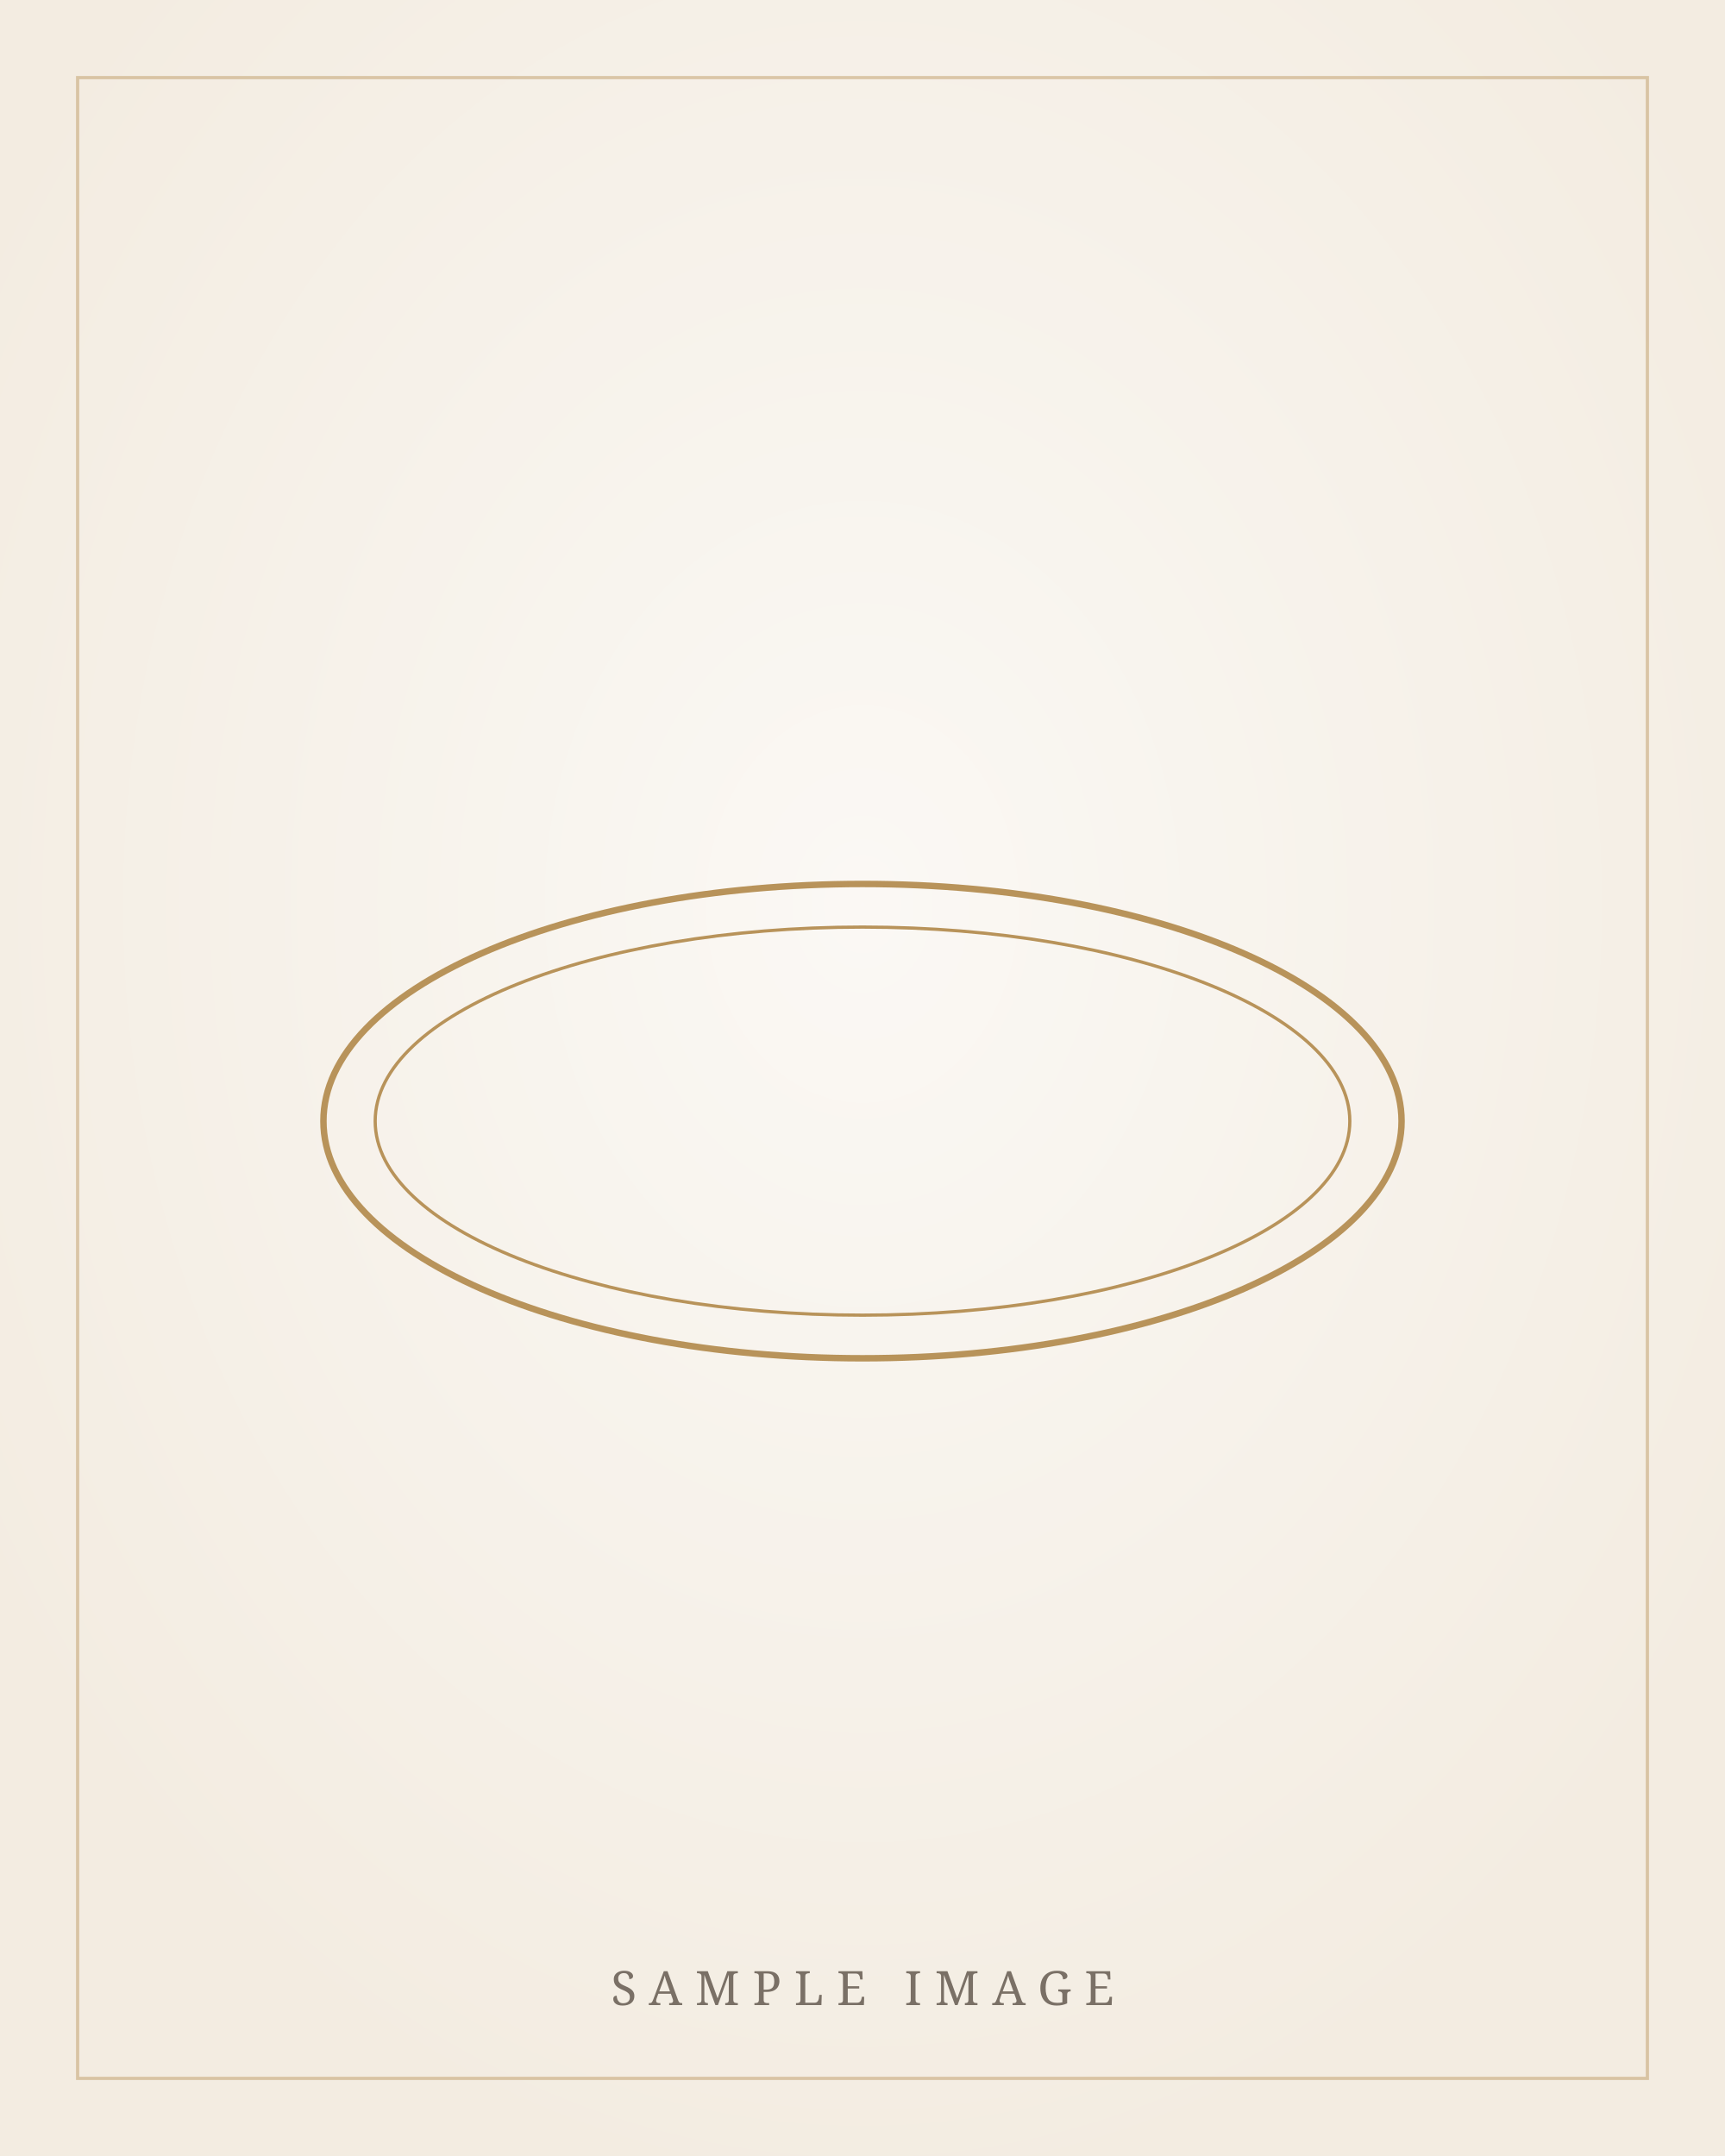
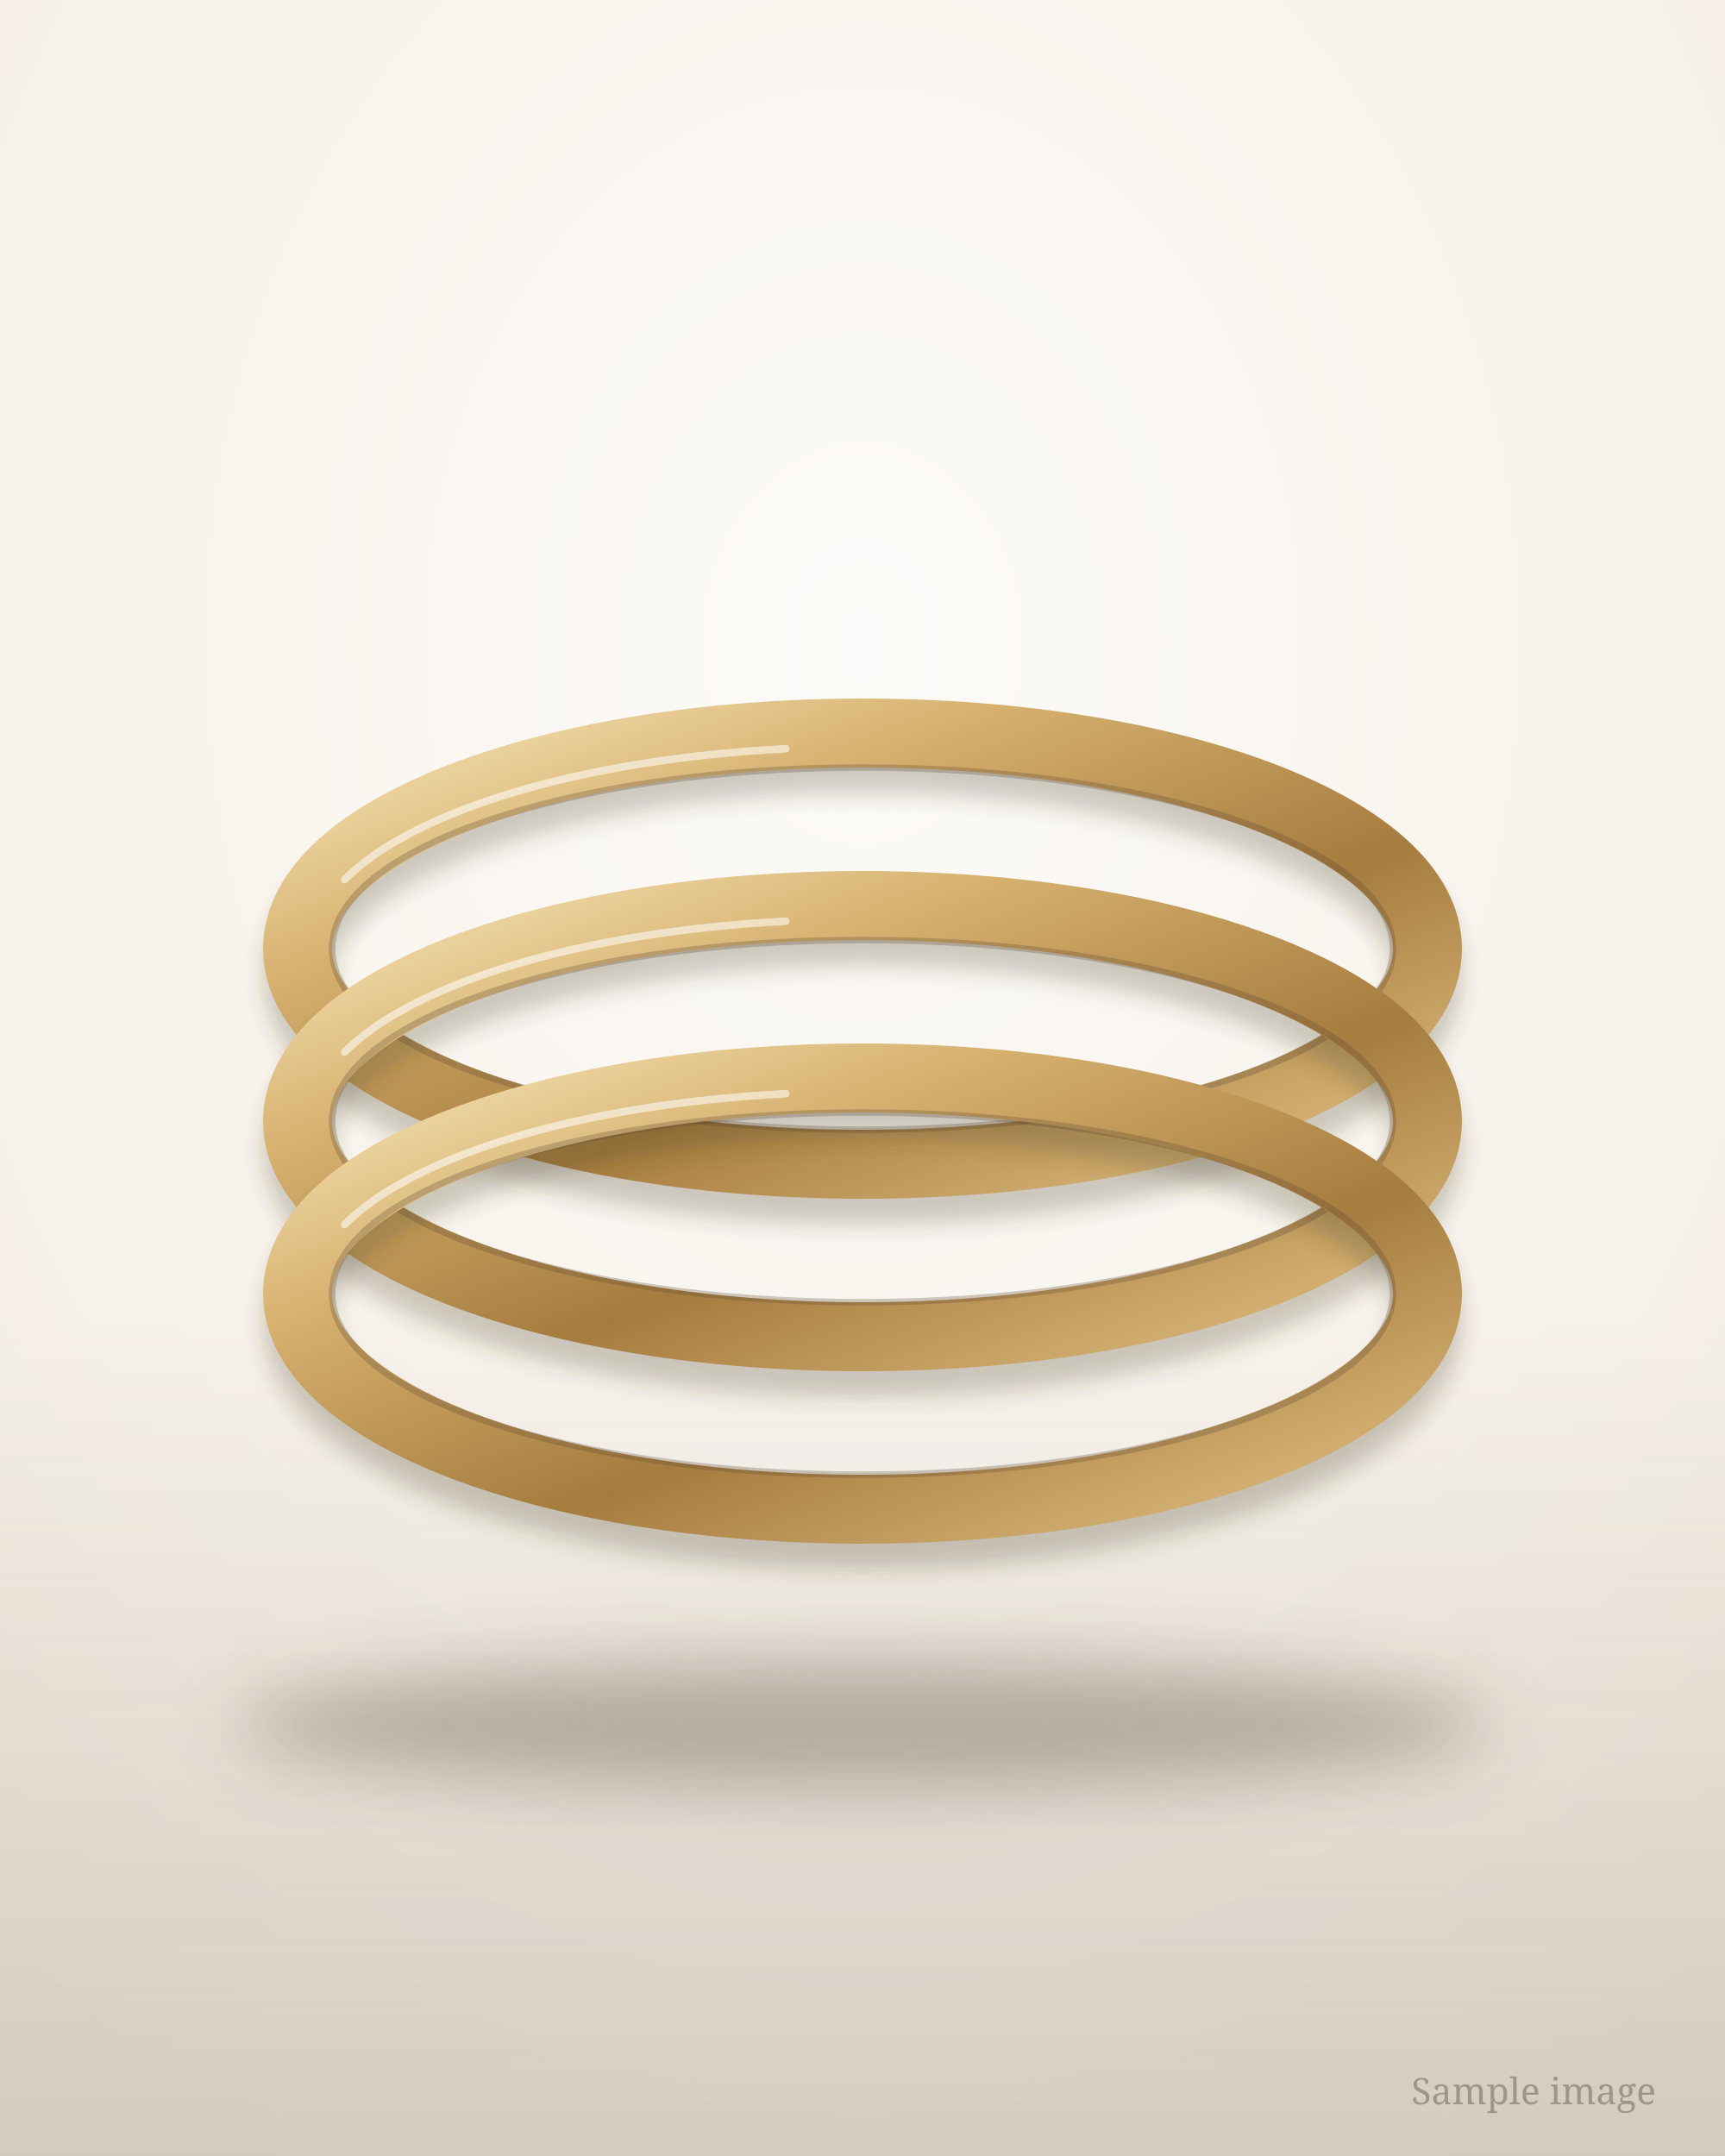
<svg xmlns="http://www.w3.org/2000/svg" viewBox="0 0 800 1000" role="img" aria-label="Sample bangles-bracelets image">
  <defs>
-     <radialGradient id="g" cx="50%" cy="42%" r="60%">
-       <stop offset="0" stop-color="#ffffff" stop-opacity="0.65" />
-       <stop offset="1" stop-color="#ffffff" stop-opacity="0" />
+     <linearGradient id="gold" x1="0" y1="0" x2="1" y2="1">
+       <stop offset="0" stop-color="#F7E6B8" />
+       <stop offset=".28" stop-color="#D6B06E" />
+       <stop offset=".62" stop-color="#A57C3E" />
+       <stop offset="1" stop-color="#E2C184" />
+     </linearGradient>
+     <linearGradient id="goldV" x1="0" y1="0" x2="0" y2="1">
+       <stop offset="0" stop-color="#F3DCA0" />
+       <stop offset=".5" stop-color="#B98F50" />
+       <stop offset="1" stop-color="#8F6E3B" />
+     </linearGradient>
+     <radialGradient id="gem" cx=".32" cy=".28" r=".85">
+       <stop offset="0" stop-color="#FFFFFF" />
+       <stop offset=".5" stop-color="#F5E7EC" />
+       <stop offset="1" stop-color="#CDB6C0" />
    </radialGradient>
+     <radialGradient id="light" cx=".5" cy=".3" r=".8">
+       <stop offset="0" stop-color="#fff" stop-opacity=".8" />
+       <stop offset="1" stop-color="#fff" stop-opacity="0" />
+     </radialGradient>
+     <linearGradient id="table" x1="0" y1="0" x2="0" y2="1">
+       <stop offset="0" stop-color="#5A4630" stop-opacity="0" />
+       <stop offset="1" stop-color="#5A4630" stop-opacity=".2" />
+     </linearGradient>
+     <filter id="blur" x="-40%" y="-60%" width="180%" height="220%">
+       <feGaussianBlur stdDeviation="16" />
+     </filter>
+     <filter id="blur5" x="-20%" y="-20%" width="140%" height="140%">
+       <feGaussianBlur stdDeviation="5" />
+     </filter>
  </defs>
  <rect width="800" height="1000" fill="#F3ECE1" />
-   <rect width="800" height="1000" fill="url(#g)" />
-   <rect x="36" y="36" width="728" height="928" fill="none" stroke="#B8935A" stroke-opacity="0.45" stroke-width="1.5" />
-   <g fill="none" stroke="#B8935A" stroke-width="3" stroke-linecap="round" stroke-linejoin="round">
-     <ellipse cx="400" cy="520" rx="250" ry="110" />
-     <ellipse cx="400" cy="520" rx="226" ry="90" stroke-width="1.5" />
+   <rect width="800" height="1000" fill="url(#light)" />
+   <rect y="610" width="800" height="390" fill="url(#table)" />
+   <ellipse cx="400" cy="800" rx="290" ry="30" fill="#4A3826" opacity="0.32" filter="url(#blur)" />
+   <g>
+     <ellipse cx="400" cy="452" rx="262" ry="100" fill="none" stroke="#4A3826" stroke-opacity=".25" stroke-width="32" filter="url(#blur5)" />
+     <ellipse cx="400" cy="440" rx="262" ry="100" fill="none" stroke="url(#gold)" stroke-width="32" />
+     <path d="M159.8 408.0 A255.6 93.6 0 0 1 364.4 347.3" fill="none" stroke="#fff" stroke-opacity=".55" stroke-width="3.5" stroke-linecap="round" />
+     <ellipse cx="400" cy="440" rx="246" ry="84" fill="none" stroke="#5A4630" stroke-opacity=".28" stroke-width="3" />
  </g>
-   <text x="400" y="930" text-anchor="middle" font-family="Georgia, serif" font-size="22" letter-spacing="6" fill="#7A7066">SAMPLE IMAGE</text>
+   <g>
+     <ellipse cx="400" cy="532" rx="262" ry="100" fill="none" stroke="#4A3826" stroke-opacity=".25" stroke-width="32" filter="url(#blur5)" />
+     <ellipse cx="400" cy="520" rx="262" ry="100" fill="none" stroke="url(#gold)" stroke-width="32" />
+     <path d="M159.8 488.0 A255.6 93.6 0 0 1 364.4 427.3" fill="none" stroke="#fff" stroke-opacity=".55" stroke-width="3.5" stroke-linecap="round" />
+     <ellipse cx="400" cy="520" rx="246" ry="84" fill="none" stroke="#5A4630" stroke-opacity=".28" stroke-width="3" />
+   </g>
+   <g>
+     <ellipse cx="400" cy="612" rx="262" ry="100" fill="none" stroke="#4A3826" stroke-opacity=".25" stroke-width="32" filter="url(#blur5)" />
+     <ellipse cx="400" cy="600" rx="262" ry="100" fill="none" stroke="url(#gold)" stroke-width="32" />
+     <path d="M159.8 568.0 A255.6 93.6 0 0 1 364.4 507.3" fill="none" stroke="#fff" stroke-opacity=".55" stroke-width="3.5" stroke-linecap="round" />
+     <ellipse cx="400" cy="600" rx="246" ry="84" fill="none" stroke="#5A4630" stroke-opacity=".28" stroke-width="3" />
+   </g>
+   <text x="768" y="976" text-anchor="end" font-family="Georgia,serif" font-size="17" fill="#7A7066" opacity=".6">Sample image</text>
</svg>
